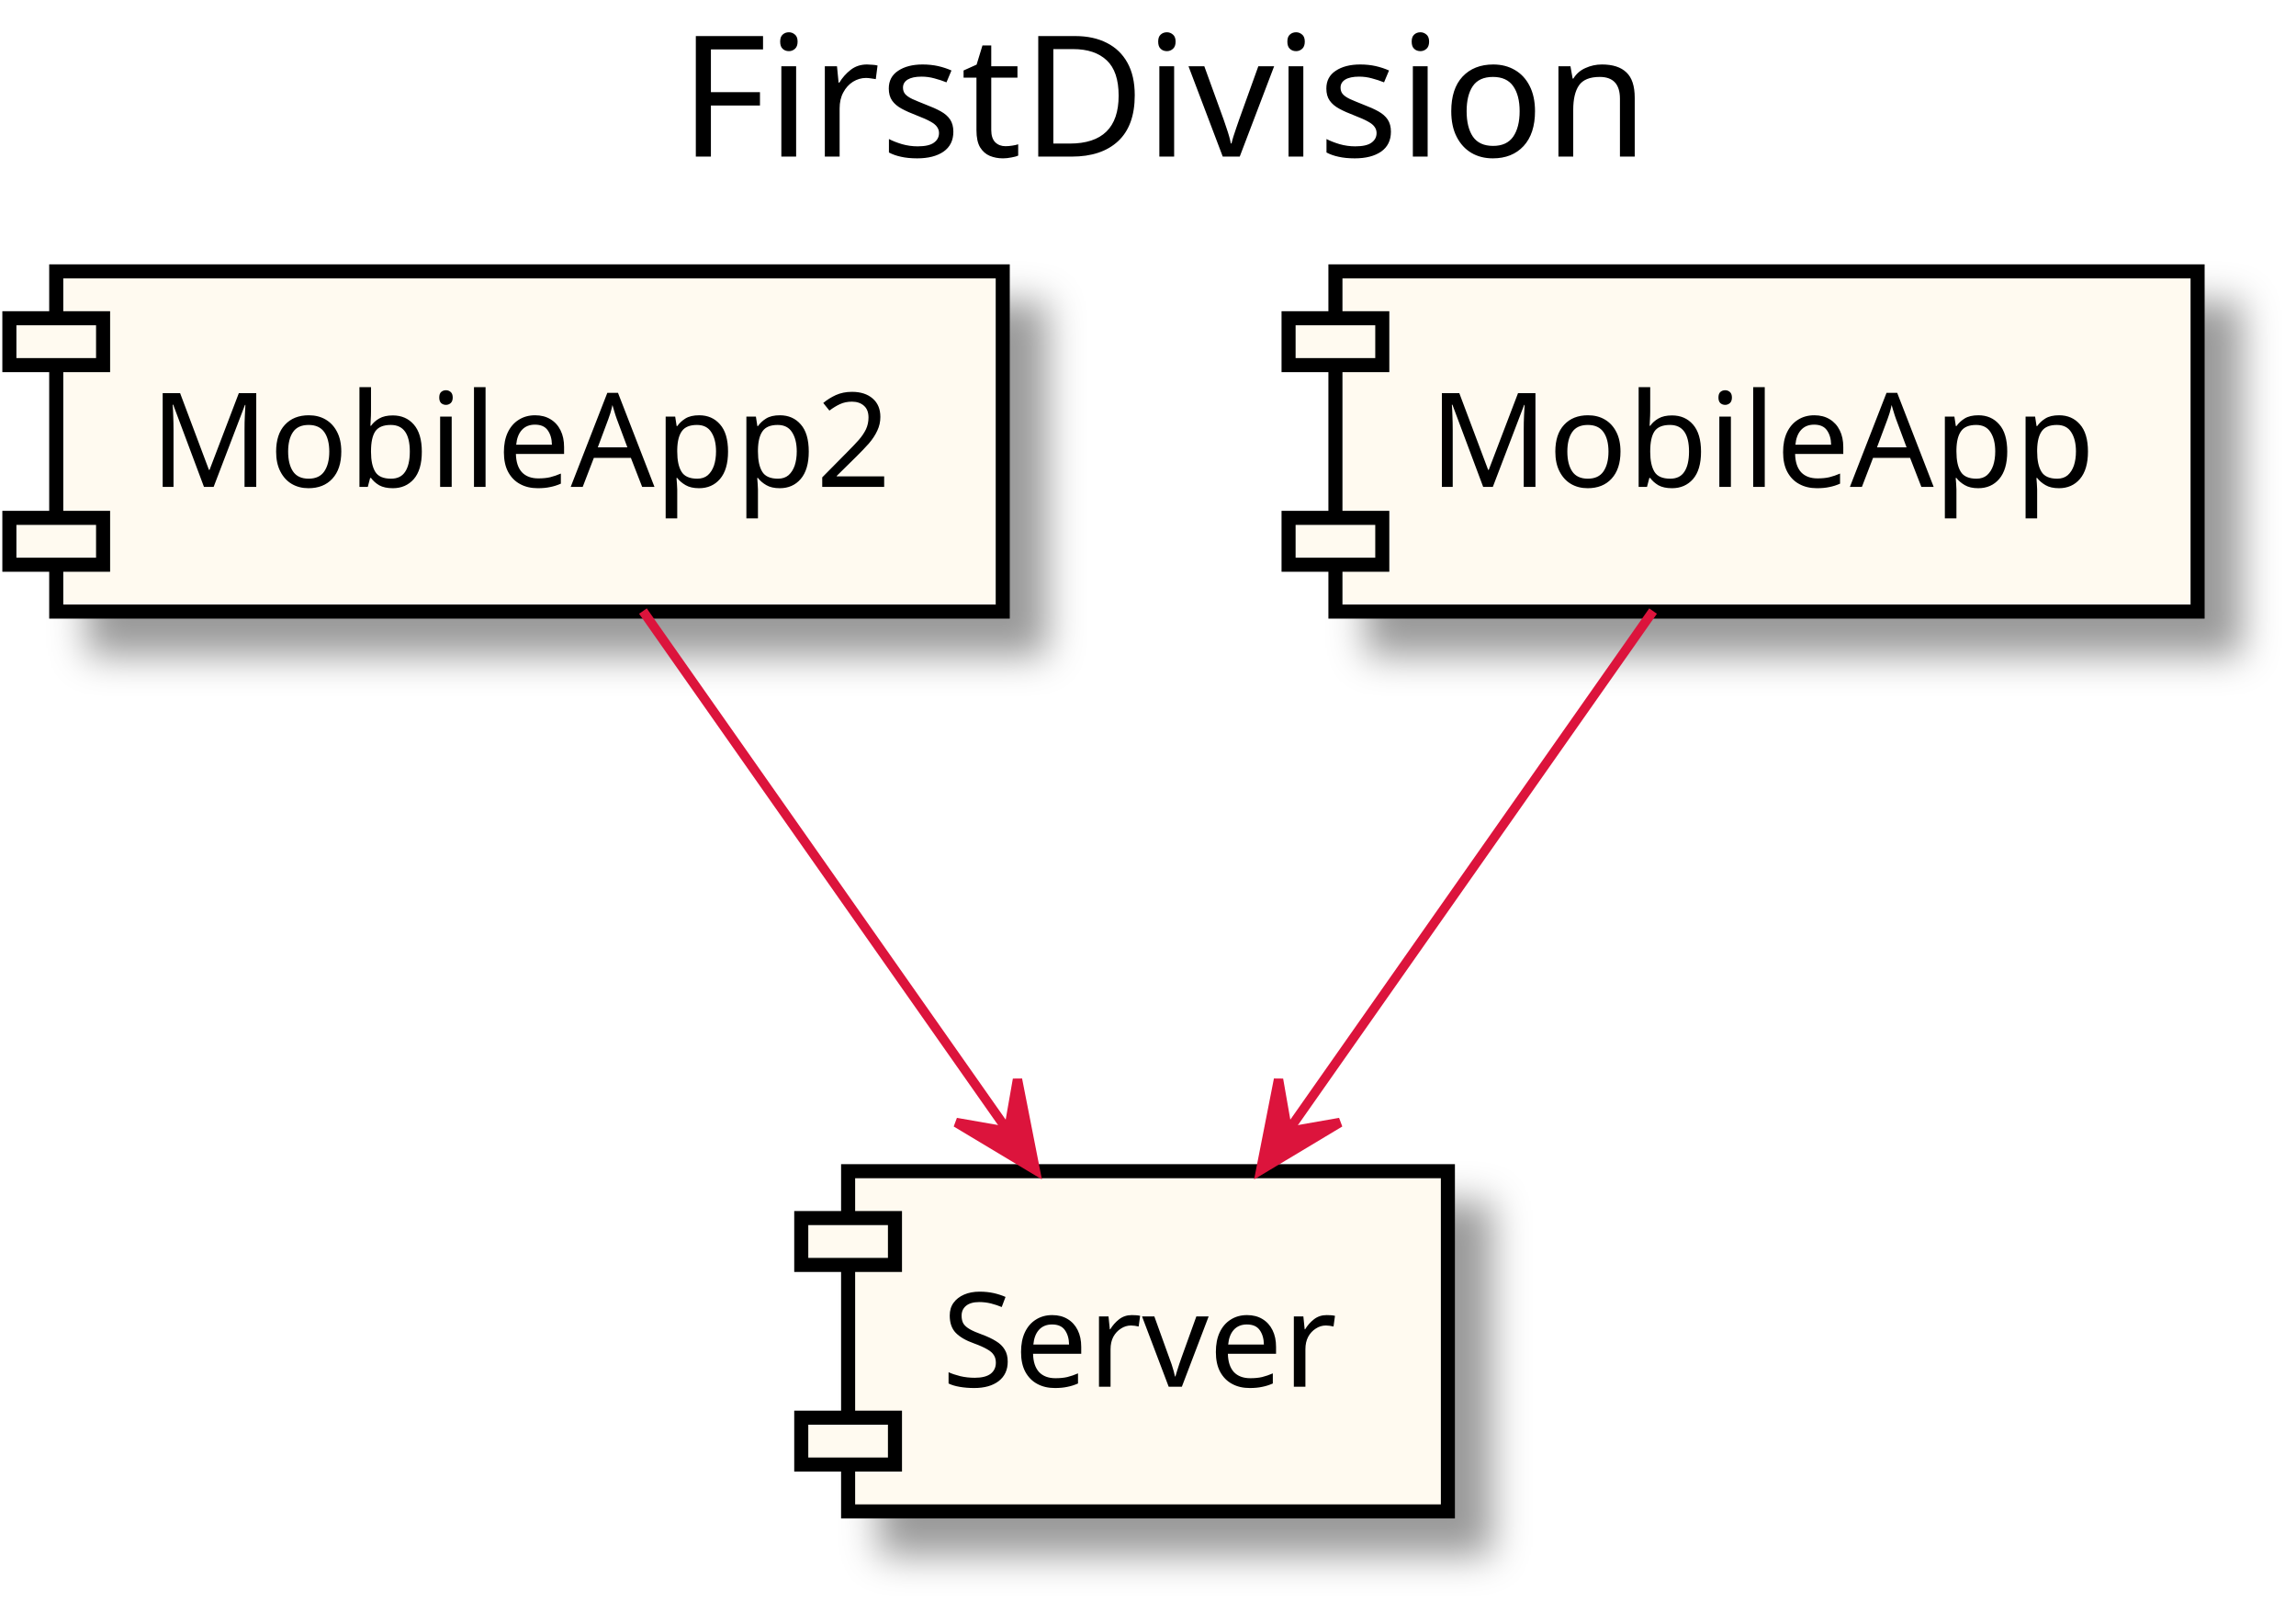
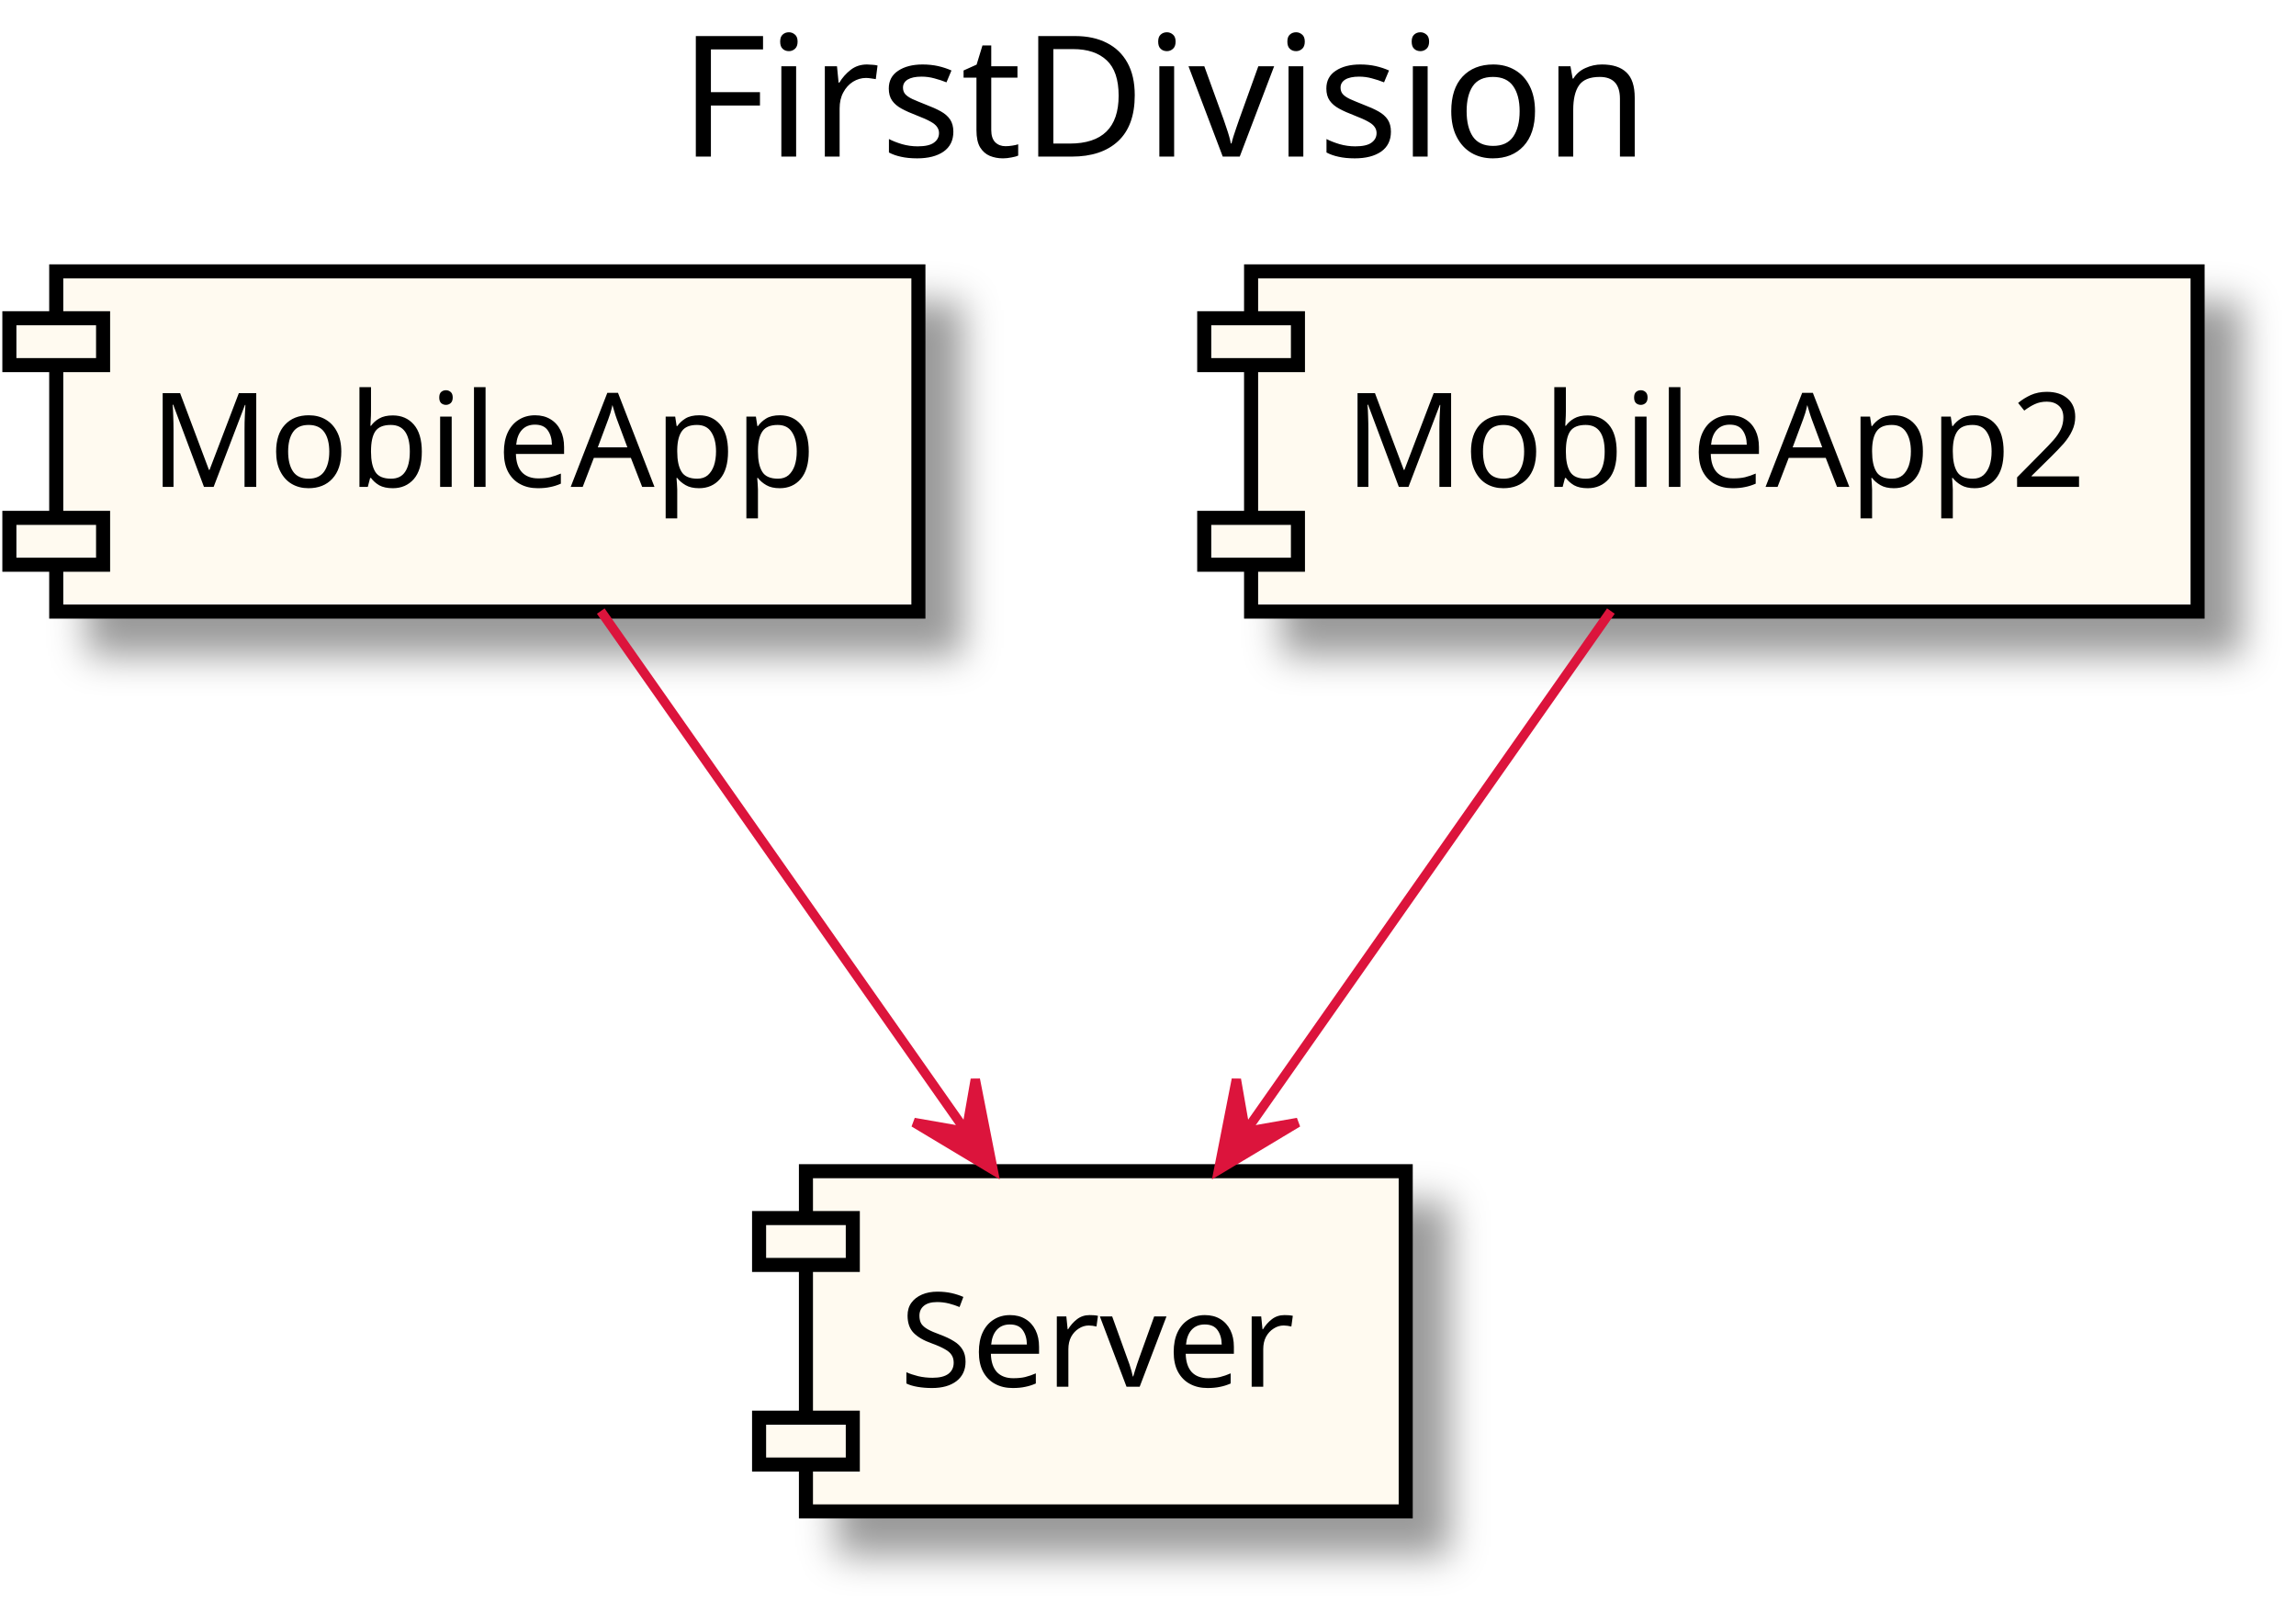
<svg xmlns="http://www.w3.org/2000/svg" contentScriptType="application/ecmascript" contentStyleType="text/css" height="172px" preserveAspectRatio="none" style="width:245px;height:172px;" version="1.1" viewBox="0 0 245 172" width="245px" zoomAndPan="magnify">
  <defs>
-     <filter height="300%" id="f1v4s9xj85xdz0" width="300%" x="-1" y="-1">
+     <filter height="300%" id="f5vyh3nowgeaa" width="300%" x="-1" y="-1">
      <feGaussianBlur result="blurOut" stdDeviation="2.0" />
      <feColorMatrix in="blurOut" result="blurOut2" type="matrix" values="0 0 0 0 0 0 0 0 0 0 0 0 0 0 0 0 0 0 .4 0" />
      <feOffset dx="4.0" dy="4.0" in="blurOut2" result="blurOut3" />
      <feBlend in="SourceGraphic" in2="blurOut3" mode="normal" />
    </filter>
  </defs>
  <g>
    <text fill="#000000" font-family="sans-serif" font-size="18" lengthAdjust="spacingAndGlyphs" textLength="108" x="72.5" y="16.708">FirstDivision</text>
-     <rect fill="#FFFAF0" filter="url(#f1v4s9xj85xdz0)" height="36.297" style="stroke: #000000; stroke-width: 1.5;" width="101" x="6" y="28.953" />
+     <rect fill="#FFFAF0" filter="url(#f5vyh3nowgeaa)" height="36.297" style="stroke: #000000; stroke-width: 1.5;" width="92" x="6" y="28.953" />
    <rect fill="#FFFAF0" height="5" style="stroke: #000000; stroke-width: 1.5;" width="10" x="1" y="33.953" />
    <rect fill="#FFFAF0" height="5" style="stroke: #000000; stroke-width: 1.5;" width="10" x="1" y="55.25" />
-     <text fill="#000000" font-family="sans-serif" font-size="14" lengthAdjust="spacingAndGlyphs" textLength="81" x="16" y="51.948">MobileApp2</text>
-     <rect fill="#FFFAF0" filter="url(#f1v4s9xj85xdz0)" height="36.297" style="stroke: #000000; stroke-width: 1.5;" width="64" x="90.5" y="124.953" />
-     <rect fill="#FFFAF0" height="5" style="stroke: #000000; stroke-width: 1.5;" width="10" x="85.5" y="129.953" />
-     <rect fill="#FFFAF0" height="5" style="stroke: #000000; stroke-width: 1.5;" width="10" x="85.5" y="151.25" />
-     <text fill="#000000" font-family="sans-serif" font-size="14" lengthAdjust="spacingAndGlyphs" textLength="44" x="100.5" y="147.948">Server</text>
-     <rect fill="#FFFAF0" filter="url(#f1v4s9xj85xdz0)" height="36.297" style="stroke: #000000; stroke-width: 1.5;" width="92" x="142.5" y="28.953" />
-     <rect fill="#FFFAF0" height="5" style="stroke: #000000; stroke-width: 1.5;" width="10" x="137.5" y="33.953" />
-     <rect fill="#FFFAF0" height="5" style="stroke: #000000; stroke-width: 1.5;" width="10" x="137.5" y="55.25" />
-     <text fill="#000000" font-family="sans-serif" font-size="14" lengthAdjust="spacingAndGlyphs" textLength="72" x="152.5" y="51.948">MobileApp</text>
-     <path d="M68.605,65.194 C79.584,80.83 95.803,103.93 107.579,120.702 " fill="none" id="_0-&gt;_1" style="stroke: #DC143C; stroke-width: 1.0;" />
-     <polygon fill="#DC143C" points="110.471,124.821,108.572,115.157,107.598,120.73,102.025,119.755,110.471,124.821" style="stroke: #DC143C; stroke-width: 1.0;" />
-     <path d="M176.395,65.194 C165.416,80.83 149.197,103.93 137.421,120.702 " fill="none" id="_2-&gt;_1" style="stroke: #DC143C; stroke-width: 1.0;" />
-     <polygon fill="#DC143C" points="134.529,124.821,142.975,119.755,137.402,120.73,136.428,115.157,134.529,124.821" style="stroke: #DC143C; stroke-width: 1.0;" />
+     <text fill="#000000" font-family="sans-serif" font-size="14" lengthAdjust="spacingAndGlyphs" textLength="72" x="16" y="51.948">MobileApp</text>
+     <rect fill="#FFFAF0" filter="url(#f5vyh3nowgeaa)" height="36.297" style="stroke: #000000; stroke-width: 1.5;" width="64" x="86" y="124.953" />
+     <rect fill="#FFFAF0" height="5" style="stroke: #000000; stroke-width: 1.5;" width="10" x="81" y="129.953" />
+     <rect fill="#FFFAF0" height="5" style="stroke: #000000; stroke-width: 1.5;" width="10" x="81" y="151.25" />
+     <text fill="#000000" font-family="sans-serif" font-size="14" lengthAdjust="spacingAndGlyphs" textLength="44" x="96" y="147.948">Server</text>
+     <rect fill="#FFFAF0" filter="url(#f5vyh3nowgeaa)" height="36.297" style="stroke: #000000; stroke-width: 1.5;" width="101" x="133.5" y="28.953" />
+     <rect fill="#FFFAF0" height="5" style="stroke: #000000; stroke-width: 1.5;" width="10" x="128.5" y="33.953" />
+     <rect fill="#FFFAF0" height="5" style="stroke: #000000; stroke-width: 1.5;" width="10" x="128.5" y="55.25" />
+     <text fill="#000000" font-family="sans-serif" font-size="14" lengthAdjust="spacingAndGlyphs" textLength="81" x="143.5" y="51.948">MobileApp2</text>
+     <path d="M64.105,65.194 C75.084,80.83 91.303,103.93 103.079,120.702 " fill="none" id="_0-&gt;_1" style="stroke: #DC143C; stroke-width: 1.0;" />
+     <polygon fill="#DC143C" points="105.971,124.821,104.073,115.157,103.098,120.729,97.526,119.754,105.971,124.821" style="stroke: #DC143C; stroke-width: 1.0;" />
+     <path d="M171.895,65.194 C160.916,80.83 144.697,103.93 132.921,120.702 " fill="none" id="_2-&gt;_1" style="stroke: #DC143C; stroke-width: 1.0;" />
+     <polygon fill="#DC143C" points="130.029,124.821,138.475,119.755,132.902,120.73,131.928,115.157,130.029,124.821" style="stroke: #DC143C; stroke-width: 1.0;" />
  </g>
</svg>
